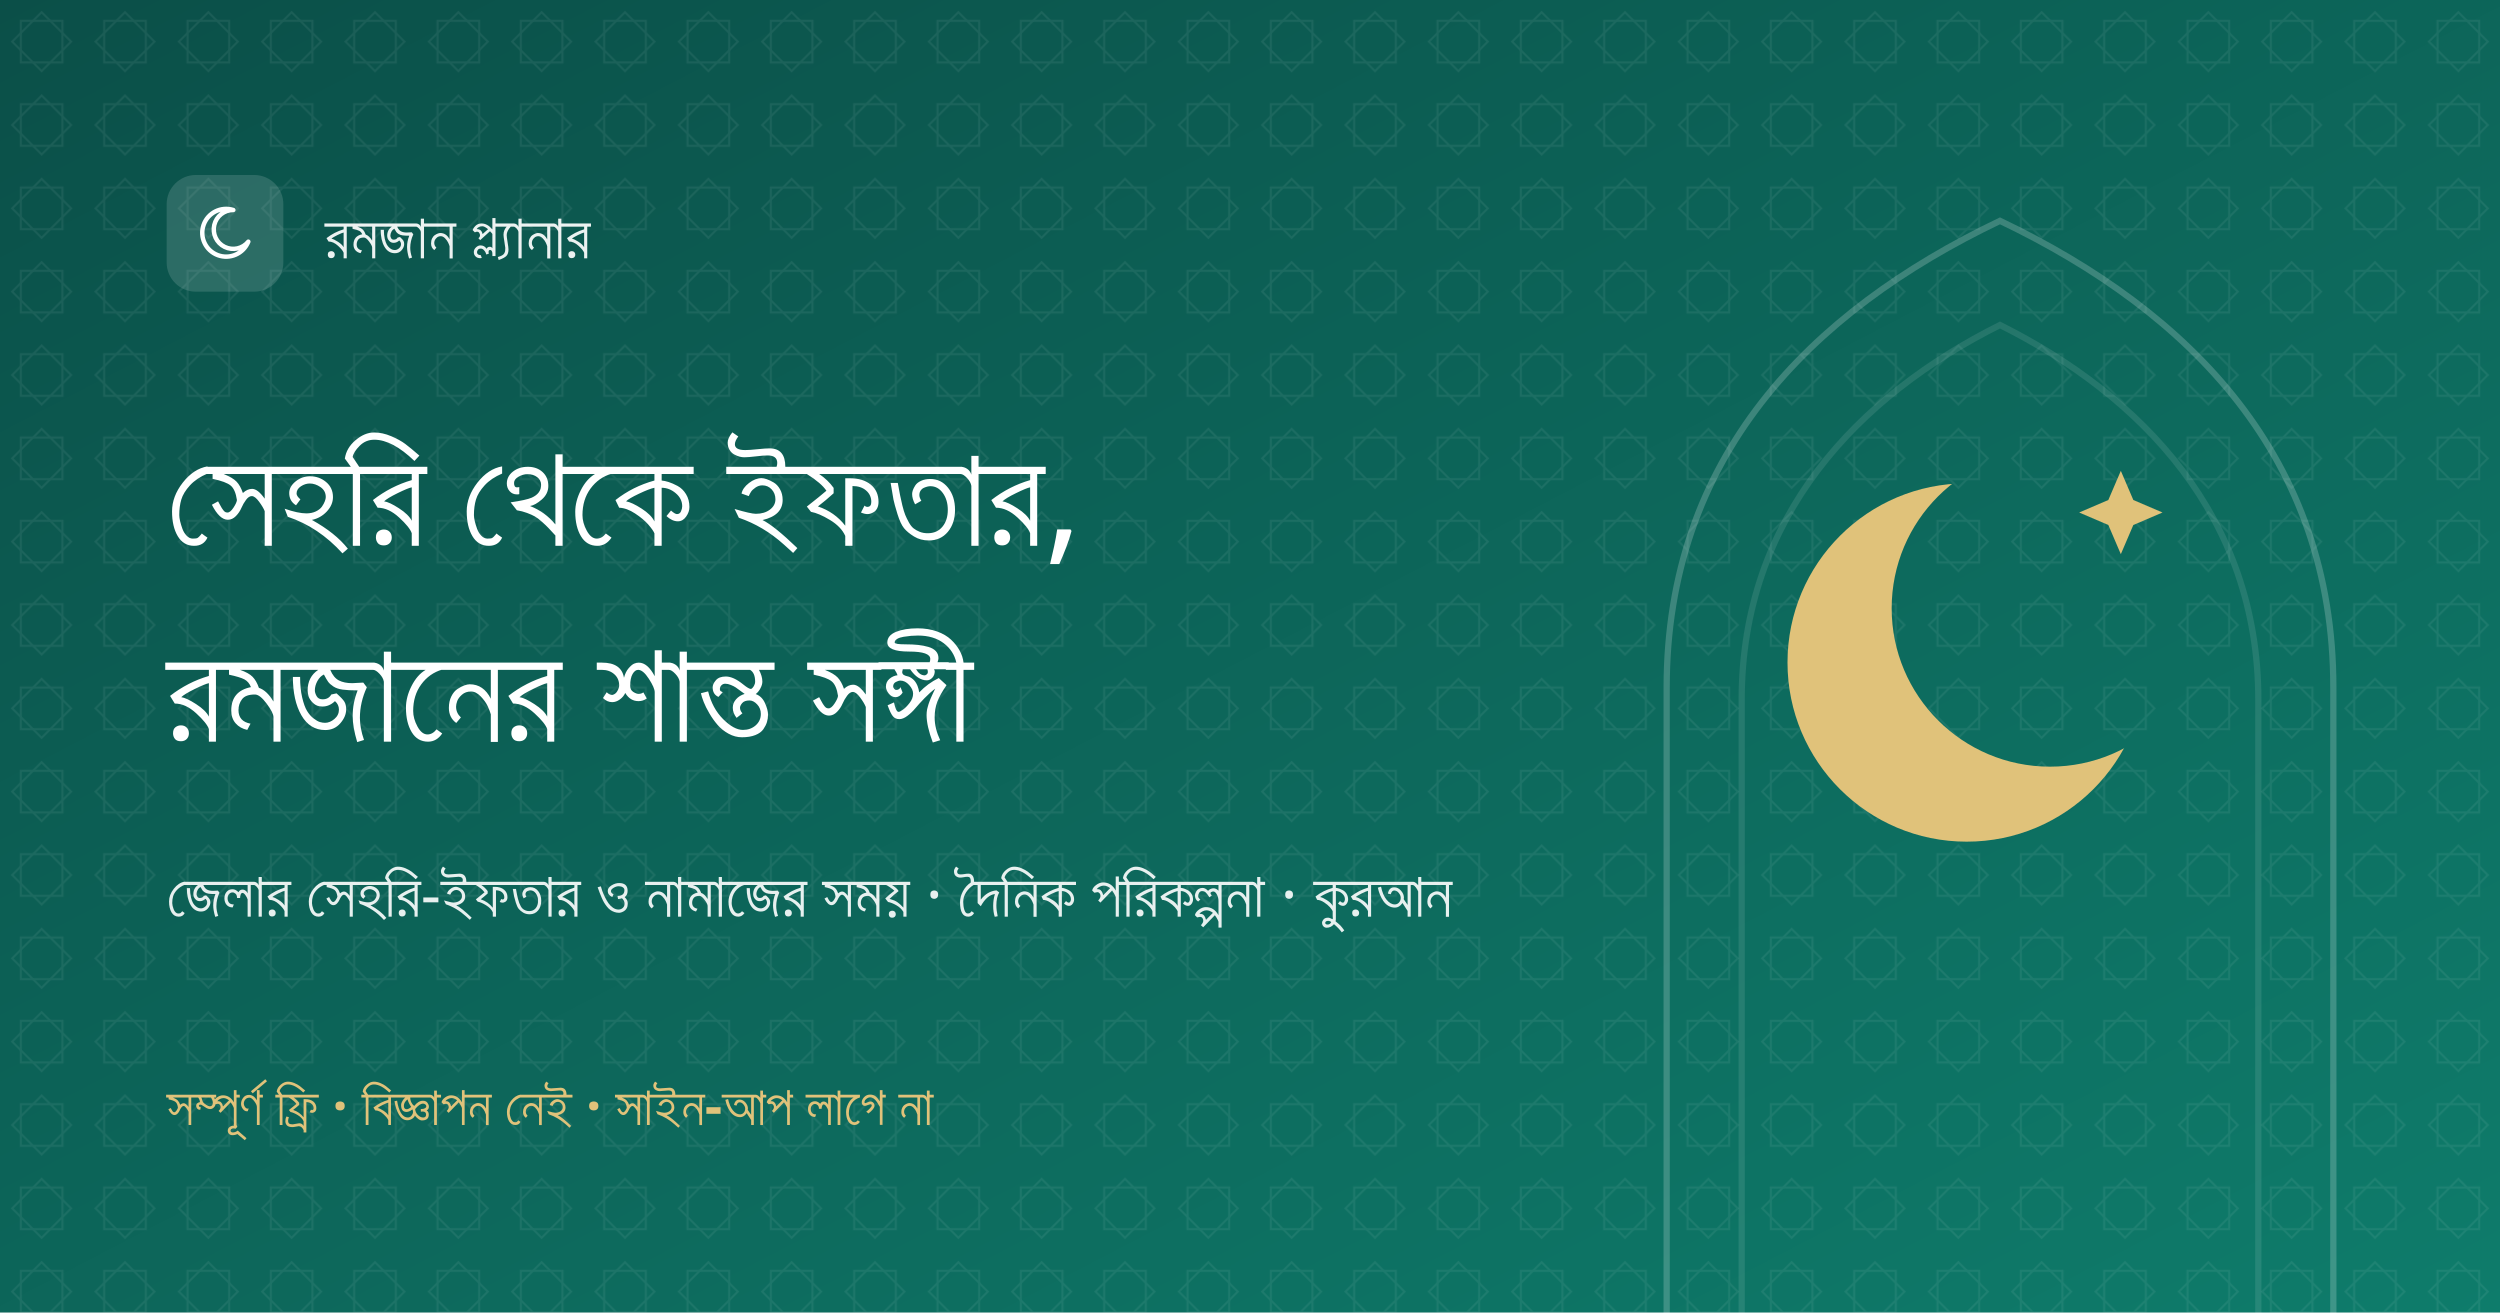
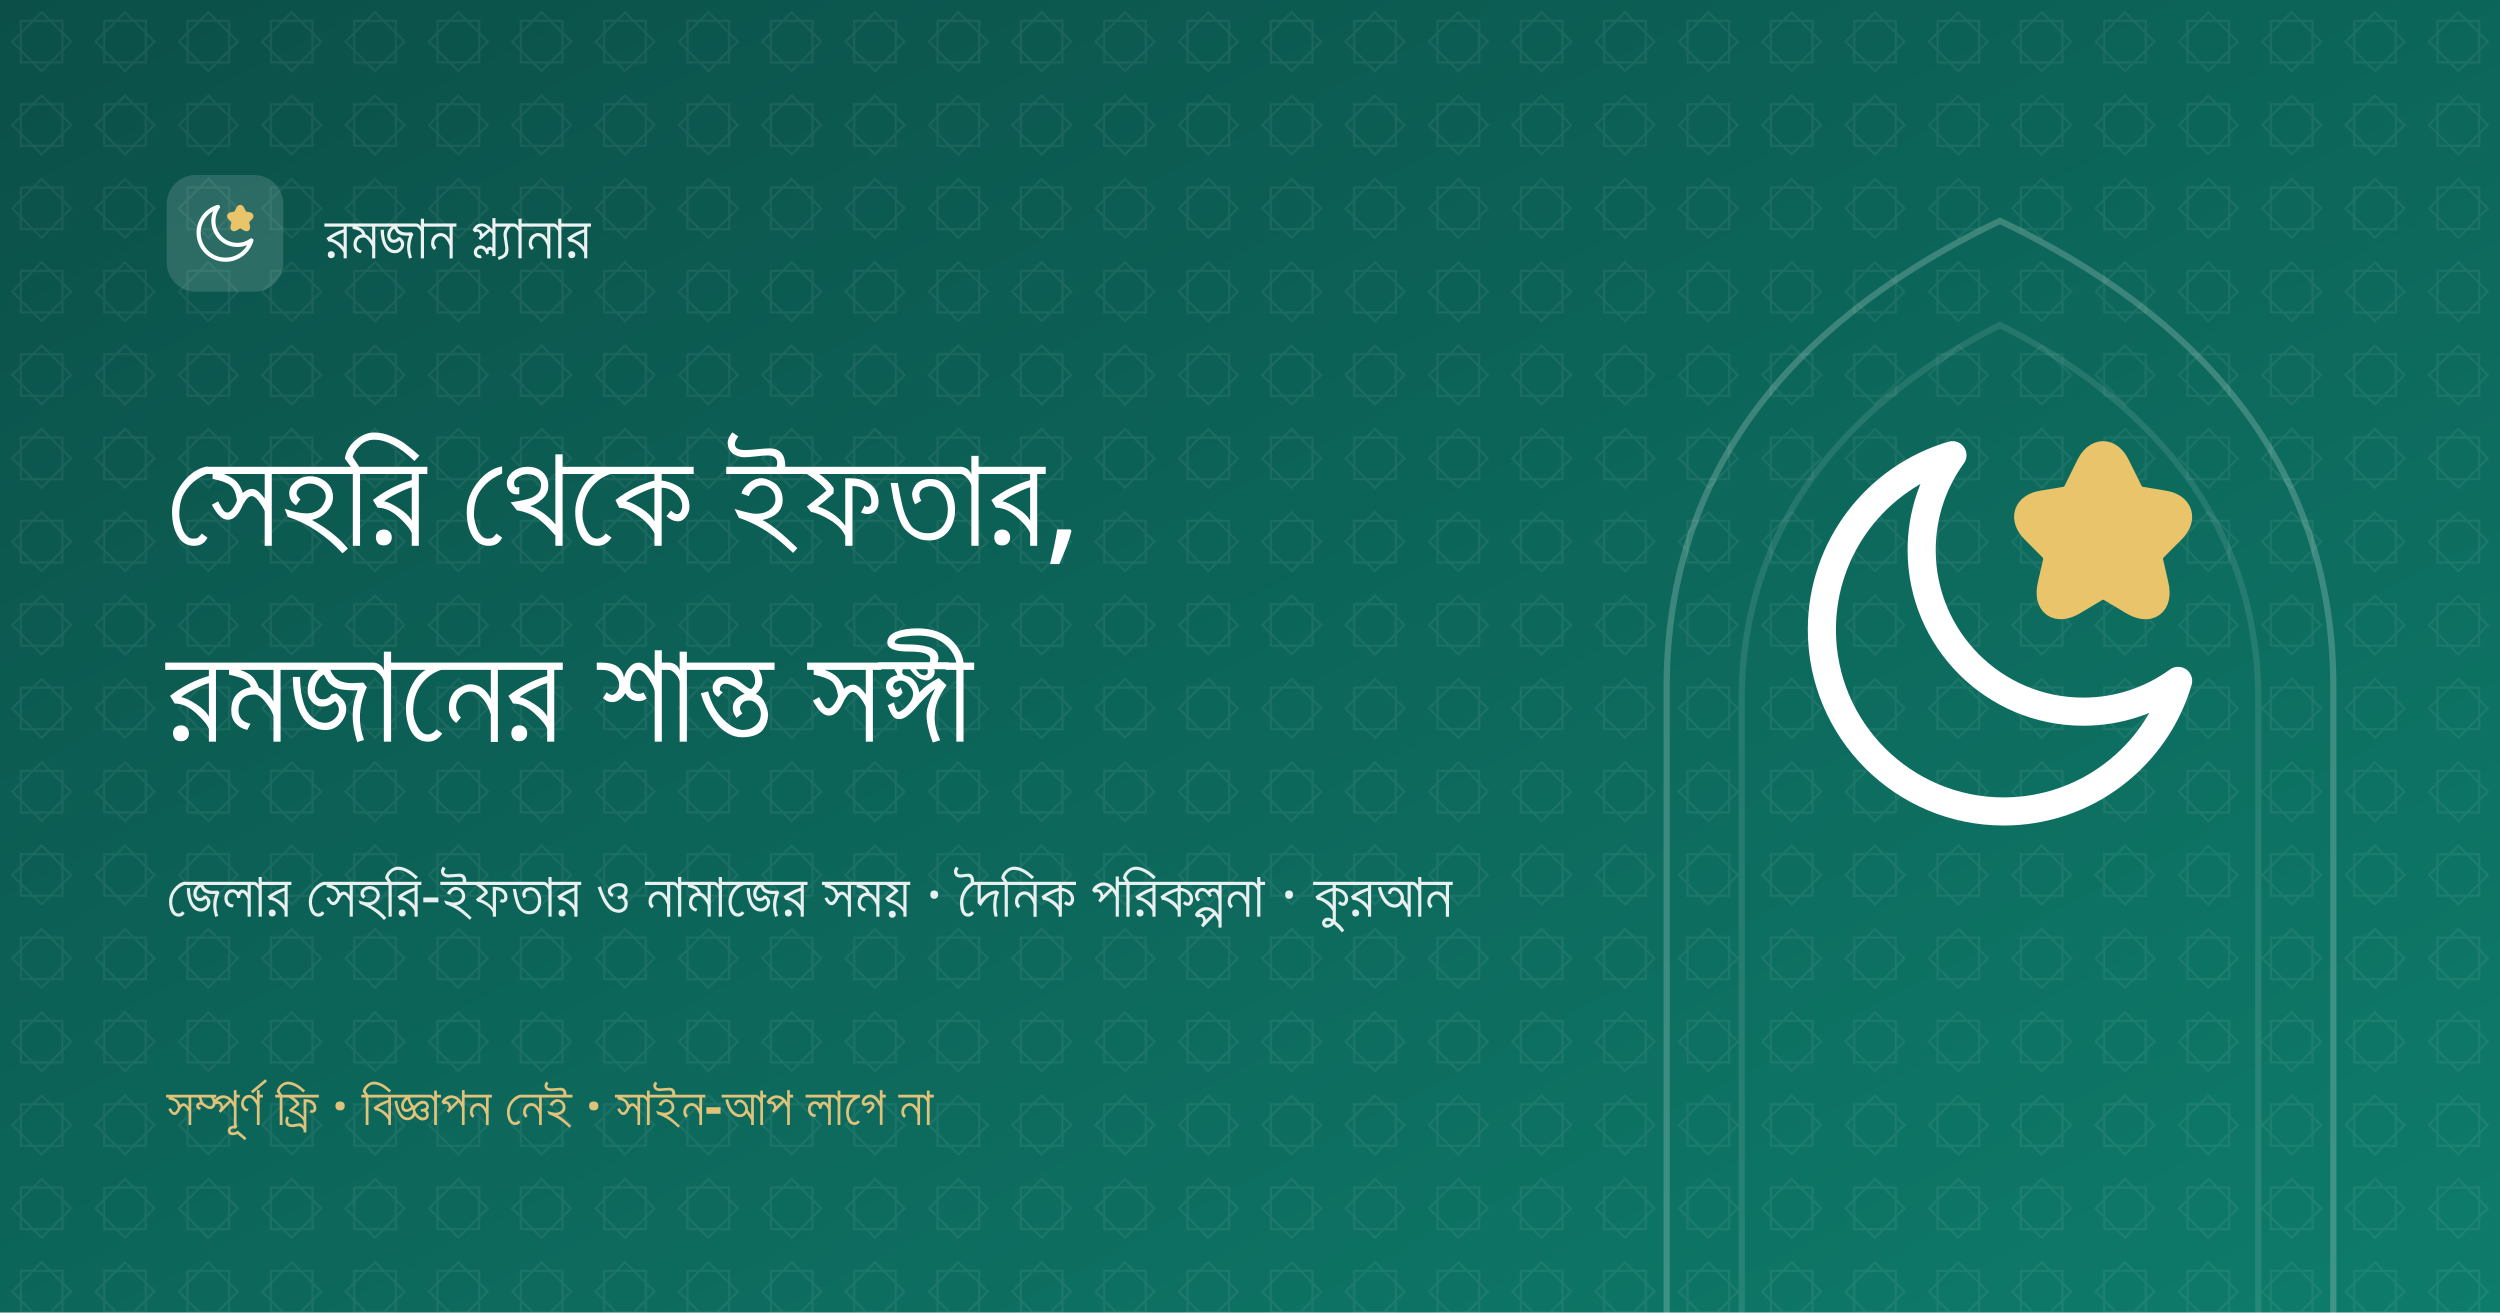
<svg xmlns="http://www.w3.org/2000/svg" width="1200" height="630" viewBox="0 0 1200 630">
  <defs>
    <linearGradient id="sky" x1="0" y1="0" x2="1" y2="1">
      <stop offset="0" stop-color="#0B4F48" />
      <stop offset="1" stop-color="#0E7C6B" />
    </linearGradient>
    <pattern id="girih" width="40" height="40" patternUnits="userSpaceOnUse">
      <g fill="none" stroke="#fff" stroke-width="1">
        <rect x="10" y="10" width="20" height="20" />
        <rect x="10" y="10" width="20" height="20" transform="rotate(45 20 20)" />
      </g>
    </pattern>
-     <mask id="crescent">
-       <rect width="1200" height="630" fill="#000" />
-       <circle cx="944" cy="318" r="86" fill="#fff" />
-       <circle cx="984" cy="292" r="76" fill="#000" />
-     </mask>
  </defs>
  <rect width="1200" height="630" fill="url(#sky)" />
  <rect width="1200" height="630" fill="url(#girih)" opacity="0.07" />
  <path d="M800 630V330C800 220 868 150 960 106c92 44 160 114 160 224v300" fill="none" stroke="#fff" stroke-opacity="0.2" stroke-width="3" stroke-linecap="round" />
  <path d="M836 630V336C836 248 892 190 960 156c68 34 124 92 124 180v294" fill="none" stroke="#fff" stroke-opacity="0.1" stroke-width="3" stroke-linecap="round" />
-   <rect width="1200" height="630" fill="#E0C27A" mask="url(#crescent)" />
-   <path d="M1018 226l6 14 14 6-14 6-6 14-6-14-14-6 14-6z" fill="#E0C27A" />
+   <g transform="translate(852 196) scale(9)" fill="none" stroke-width="1.5" stroke-linecap="round" stroke-linejoin="round">
+     <path d="M2.5 11.805C2.5 17.159 6.841 21.5 12.195 21.5C16.601 21.5 20.32 18.561 21.5 14.537C20.079 15.569 18.331 16.178 16.44 16.178C11.68 16.178 7.822 12.32 7.822 7.56C7.822 5.669 8.431 3.921 9.463 2.5C5.439 3.68 2.5 7.399 2.5 11.805Z" stroke="#fff" />
+     <path d="M18.191 3.078L18.895 4.497C18.991 4.695 19.247 4.884 19.463 4.921L20.739 5.134C21.555 5.271 21.747 5.868 21.159 6.457L20.167 7.457C19.999 7.626 19.907 7.953 19.959 8.187L20.243 9.425C20.467 10.405 19.951 10.784 19.091 10.272L17.895 9.558C17.679 9.429 17.323 9.429 17.103 9.558L15.907 10.272C15.051 10.784 14.531 10.401 14.755 9.425L15.039 8.187C15.091 7.953 14.999 7.626 14.831 7.457L13.839 6.457C13.256 5.868 13.444 5.271 14.259 5.134L15.535 4.921C15.747 4.884 16.003 4.695 16.099 4.497L16.803 3.078C17.187 2.307 17.811 2.307 18.191 3.078Z" fill="#E9C46A" stroke="#E9C46A" />
+   </g>
  <g fill="#fff">
    <rect x="80" y="84" width="56" height="56" rx="14" fill="#fff" fill-opacity="0.14" />
    <text x="156" y="124" font-family="RP Sans" font-weight="600" font-size="30" fill-opacity="0.92">রমজান প্ল্যানার</text>
    <text font-family="RP Display" font-size="68">
      <tspan x="80" y="262">সেহরি থেকে ইফতার,</tspan>
      <tspan x="80" y="356">রমজানের শান্ত সঙ্গী</tspan>
    </text>
    <text x="80" y="440" font-family="RP Sans" font-size="30" fill-opacity="0.9">জেলার সেহরি-ইফতার ও নামাজের সময় · দৈনিক পরিকল্পনা · কুরআন</text>
    <text x="80" y="540" font-family="RP Sans" font-weight="600" font-size="26" fill="#E0C27A">সম্পূর্ণ ফ্রি · বিজ্ঞাপন নেই · সাইন-আপ লাগে না</text>
  </g>
-   <g transform="translate(92 96) scale(1.333)" fill="none" stroke="#fff" stroke-width="1.6" stroke-linecap="round" stroke-linejoin="round">
-     <path d="M15 3.6A8.6 8.6 0 1 0 20.4 15 7 7 0 1 1 15 3.6z" />
+   <g transform="translate(92 96) scale(1.333)" fill="none" stroke-width="1.5" stroke-linecap="round" stroke-linejoin="round">
+     <path d="M2.5 11.805C2.5 17.159 6.841 21.5 12.195 21.5C16.601 21.5 20.32 18.561 21.5 14.537C20.079 15.569 18.331 16.178 16.44 16.178C11.68 16.178 7.822 12.32 7.822 7.56C7.822 5.669 8.431 3.921 9.463 2.5C5.439 3.68 2.5 7.399 2.5 11.805Z" stroke="#fff" />
+     <path d="M18.191 3.078L18.895 4.497C18.991 4.695 19.247 4.884 19.463 4.921L20.739 5.134C21.555 5.271 21.747 5.868 21.159 6.457L20.167 7.457C19.999 7.626 19.907 7.953 19.959 8.187L20.243 9.425C20.467 10.405 19.951 10.784 19.091 10.272L17.895 9.558C17.679 9.429 17.323 9.429 17.103 9.558L15.907 10.272C15.051 10.784 14.531 10.401 14.755 9.425L15.039 8.187C15.091 7.953 14.999 7.626 14.831 7.457L13.839 6.457C13.256 5.868 13.444 5.271 14.259 5.134L15.535 4.921C15.747 4.884 16.003 4.695 16.099 4.497L16.803 3.078C17.187 2.307 17.811 2.307 18.191 3.078Z" fill="#E9C46A" stroke="#E9C46A" />
  </g>
</svg>
